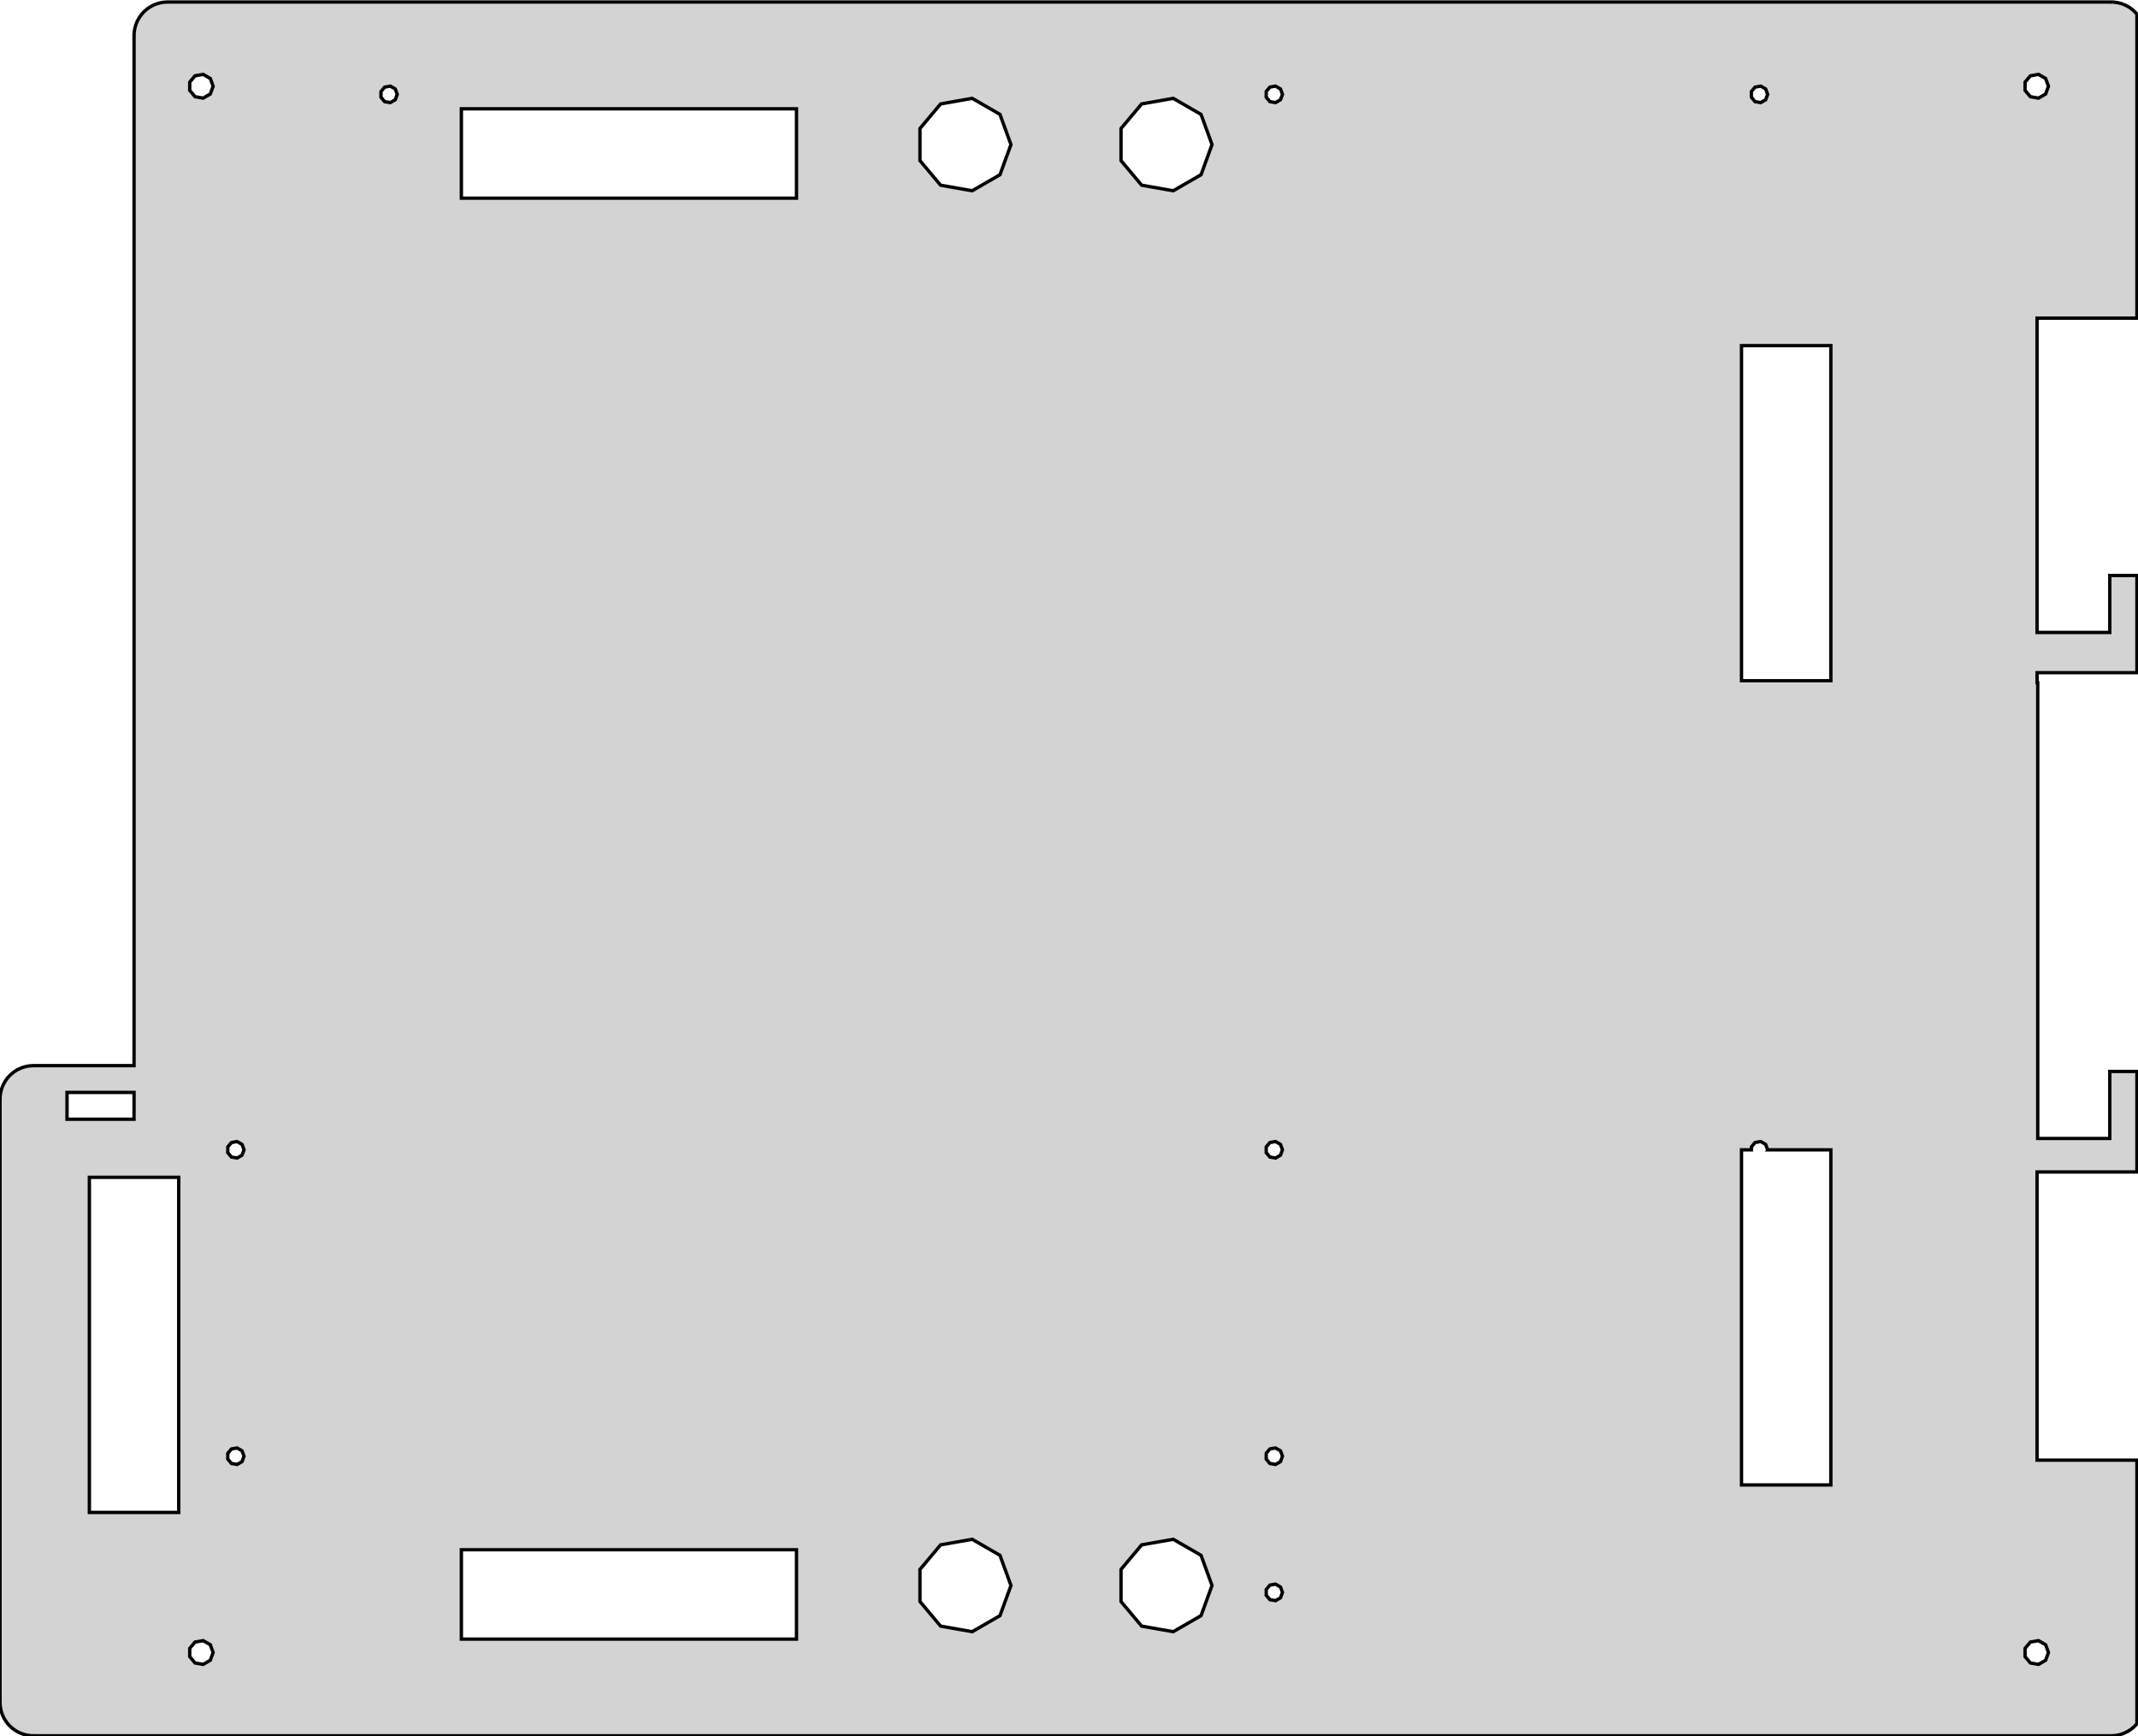
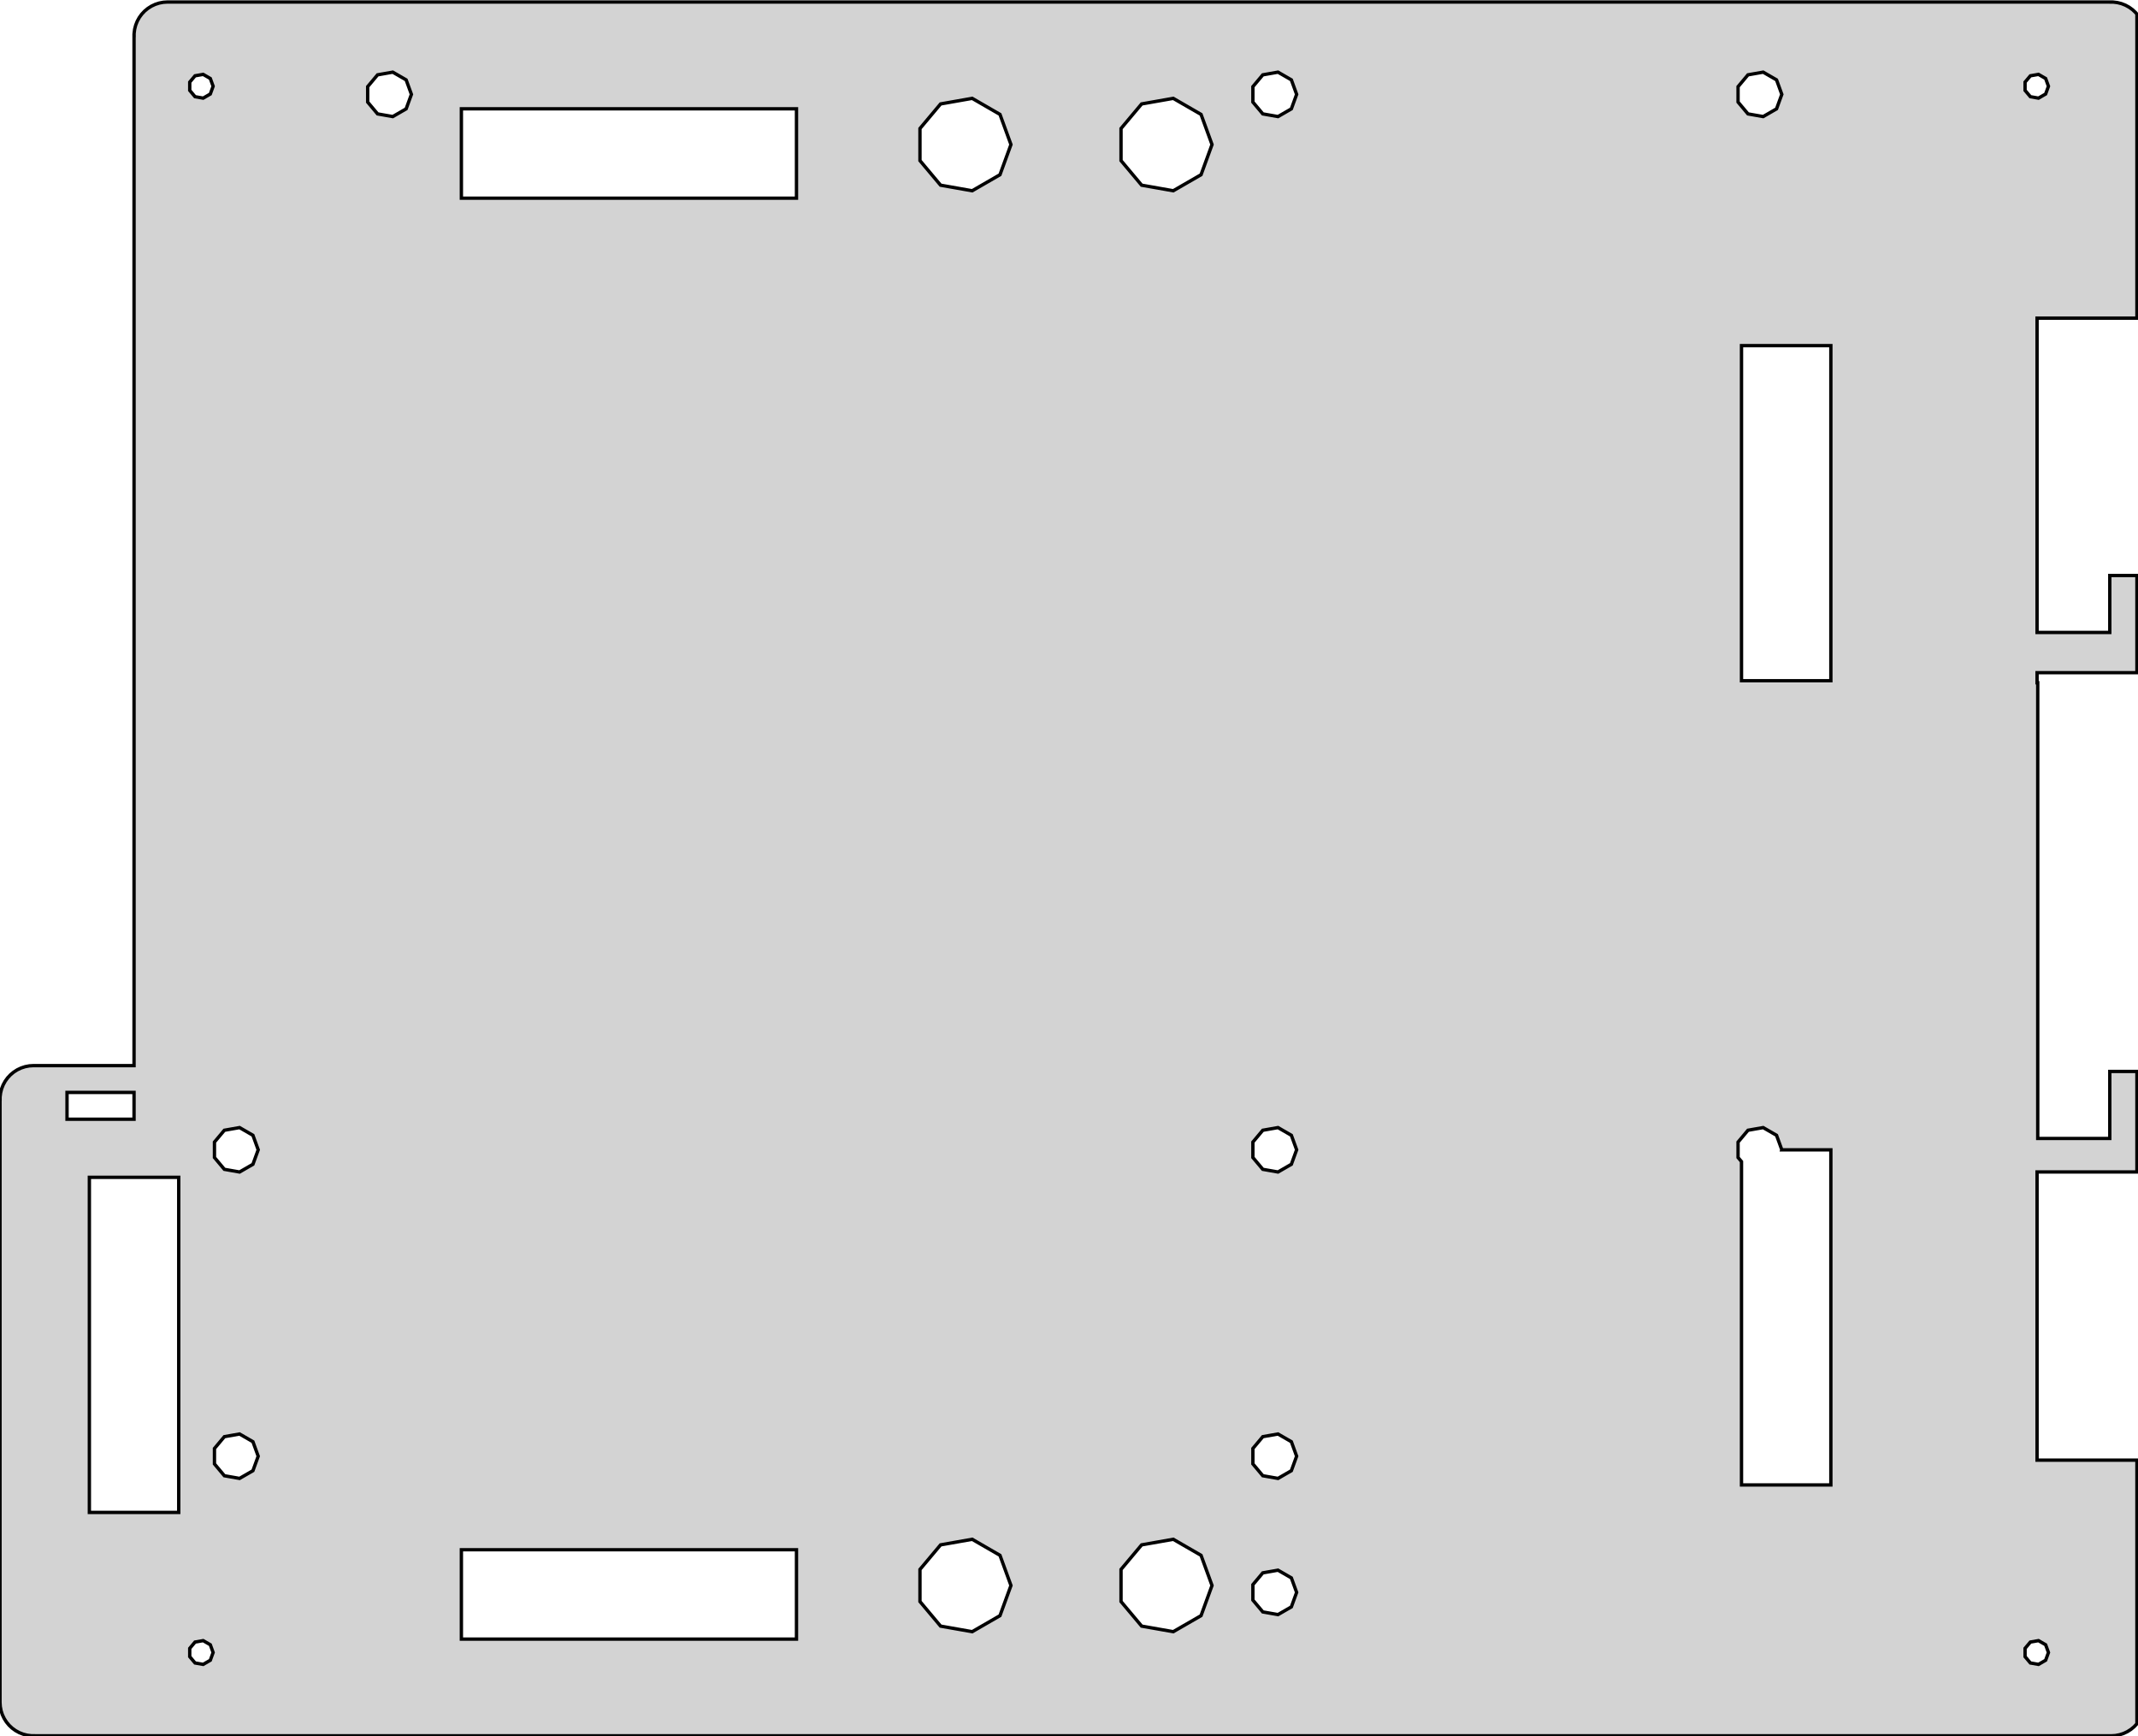
<svg xmlns="http://www.w3.org/2000/svg" width="319mm" height="259mm" viewBox="-20 -259 319 259" version="1.1">
-   <path d=" M 295.627,-0.039 L 296.243,-0.157 L 296.841,-0.351 L 297.409,-0.618 L 297.939,-0.955 L 298.423,-1.355  L 298.84,-1.8 L 298.84,-41.13 L 283.94,-41.13 L 283.94,-84.13 L 298.84,-84.13 L 298.84,-99.13  L 294.79,-99.13 L 294.79,-89.13 L 284.04,-89.13 L 284.04,-157.13 L 283.94,-157.13 L 283.94,-158.63  L 298.84,-158.63 L 298.84,-173.13 L 294.79,-173.13 L 294.79,-164.63 L 283.94,-164.63 L 283.94,-211.53  L 298.84,-211.53 L 298.84,-256.887 L 298.645,-257.123 L 298.187,-257.553 L 297.679,-257.922 L 297.129,-258.224  L 296.545,-258.455 L 295.937,-258.611 L 295.314,-258.69 L 295,-258.69 L 295,-258.7 L 5,-258.7  L 4.373,-258.661 L 3.757,-258.543 L 3.159,-258.349 L 2.591,-258.082 L 2.061,-257.745 L 1.577,-257.345  L 1.147,-256.887 L 0.778,-256.379 L 0.476,-255.829 L 0.245,-255.245 L 0.089,-254.637 L 0.01,-254.014  L 0.01,-253.7 L 0,-253.7 L 0,-100 L -15,-100 L -15.627,-99.961 L -16.244,-99.843  L -16.841,-99.649 L -17.409,-99.382 L -17.939,-99.045 L -18.423,-98.645 L -18.853,-98.187 L -19.222,-97.679  L -19.524,-97.129 L -19.755,-96.545 L -19.911,-95.937 L -19.99,-95.314 L -19.99,-95 L -20,-95  L -20,-5 L -19.961,-4.373 L -19.843,-3.757 L -19.649,-3.159 L -19.381,-2.591 L -19.045,-2.061  L -18.645,-1.577 L -18.187,-1.147 L -17.679,-0.778 L -17.129,-0.476 L -16.545,-0.245 L -15.937,-0.089  L -15.314,-0.01 L -15,-0.01 L -15,-0 L 295,-0 z M 9.1,-244.571 L 8.309,-245.514 L 8.309,-246.746 L 9.1,-247.689 L 10.313,-247.903 L 11.379,-247.287  L 11.8,-246.13 L 11.379,-244.973 L 10.313,-244.357 z M 282.94,-244.571 L 282.149,-245.514 L 282.149,-246.746 L 282.94,-247.689 L 284.153,-247.903 L 285.219,-247.287  L 285.64,-246.13 L 285.219,-244.973 L 284.153,-244.357 z M 169.475,-243.837 L 168.925,-244.492 L 168.925,-245.348 L 169.475,-246.003 L 170.317,-246.151 L 171.058,-245.723  L 171.35,-244.92 L 171.058,-244.117 L 170.317,-243.689 z M 241.865,-243.837 L 241.315,-244.492 L 241.315,-245.348 L 241.865,-246.003 L 242.707,-246.151 L 243.448,-245.723  L 243.74,-244.92 L 243.448,-244.117 L 242.707,-243.689 z M 37.395,-243.837 L 36.845,-244.492 L 36.845,-245.348 L 37.395,-246.003 L 38.237,-246.151 L 38.978,-245.723  L 39.27,-244.92 L 38.978,-244.117 L 38.237,-243.689 z M 120.34,-231.368 L 117.262,-235.036 L 117.262,-239.824 L 120.34,-243.492 L 125.056,-244.324 L 129.202,-241.93  L 130.84,-237.43 L 129.202,-232.93 L 125.056,-230.536 z M 150.34,-231.368 L 147.262,-235.036 L 147.262,-239.824 L 150.34,-243.492 L 155.056,-244.324 L 159.202,-241.93  L 160.84,-237.43 L 159.202,-232.93 L 155.056,-230.536 z M 48.84,-229.43 L 48.84,-242.763 L 98.84,-242.763 L 98.84,-229.43 z M 239.84,-157.43 L 239.84,-207.43 L 253.173,-207.43 L 253.173,-157.43 z M -10,-92 L -10,-96 L 0,-96 L 0,-92 z M 169.475,-86.358 L 168.925,-87.013 L 168.925,-87.868 L 169.475,-88.522 L 170.317,-88.671 L 171.058,-88.243  L 171.35,-87.44 L 171.058,-86.636 L 170.317,-86.209 z M 239.84,-37.43 L 239.84,-87.43 L 241.315,-87.43 L 241.315,-87.868 L 241.865,-88.522 L 242.707,-88.671  L 243.448,-88.243 L 243.74,-87.44 L 243.736,-87.43 L 253.173,-87.43 L 253.173,-37.43 z M 14.535,-86.358 L 13.985,-87.013 L 13.985,-87.868 L 14.535,-88.522 L 15.377,-88.671 L 16.118,-88.243  L 16.41,-87.44 L 16.118,-86.636 L 15.377,-86.209 z M -6.667,-33.333 L -6.667,-83.333 L 6.667,-83.333 L 6.667,-33.333 z M 14.535,-40.638 L 13.985,-41.292 L 13.985,-42.148 L 14.535,-42.803 L 15.377,-42.951 L 16.118,-42.523  L 16.41,-41.72 L 16.118,-40.916 L 15.377,-40.489 z M 169.475,-40.638 L 168.925,-41.292 L 168.925,-42.148 L 169.475,-42.803 L 170.317,-42.951 L 171.058,-42.523  L 171.35,-41.72 L 171.058,-40.916 L 170.317,-40.489 z M 150.34,-16.368 L 147.262,-20.036 L 147.262,-24.824 L 150.34,-28.492 L 155.056,-29.324 L 159.202,-26.93  L 160.84,-22.43 L 159.202,-17.93 L 155.056,-15.536 z M 120.34,-16.368 L 117.262,-20.036 L 117.262,-24.824 L 120.34,-28.492 L 125.056,-29.324 L 129.202,-26.93  L 130.84,-22.43 L 129.202,-17.93 L 125.056,-15.536 z M 48.84,-14.43 L 48.84,-27.763 L 98.84,-27.763 L 98.84,-14.43 z M 169.475,-20.317 L 168.925,-20.973 L 168.925,-21.828 L 169.475,-22.483 L 170.317,-22.631 L 171.058,-22.203  L 171.35,-21.4 L 171.058,-20.596 L 170.317,-20.169 z M 282.94,-10.871 L 282.149,-11.814 L 282.149,-13.046 L 282.94,-13.989 L 284.153,-14.203 L 285.219,-13.587  L 285.64,-12.43 L 285.219,-11.273 L 284.153,-10.657 z M 9.1,-10.871 L 8.309,-11.814 L 8.309,-13.046 L 9.1,-13.989 L 10.313,-14.203 L 11.379,-13.587  L 11.8,-12.43 L 11.379,-11.273 L 10.313,-10.657 z " stroke="black" fill="lightgray" stroke-width="0.5" />
+   <path d=" M 295.627,-0.039 L 296.243,-0.157 L 296.841,-0.351 L 297.409,-0.618 L 297.939,-0.955 L 298.423,-1.355  L 298.84,-1.8 L 298.84,-41.13 L 283.94,-41.13 L 283.94,-84.13 L 298.84,-84.13 L 298.84,-99.13  L 294.79,-99.13 L 294.79,-89.13 L 284.04,-89.13 L 284.04,-157.13 L 283.94,-157.13 L 283.94,-158.63  L 298.84,-158.63 L 298.84,-173.13 L 294.79,-173.13 L 294.79,-164.63 L 283.94,-164.63 L 283.94,-211.53  L 298.84,-211.53 L 298.84,-256.887 L 298.645,-257.123 L 298.187,-257.553 L 297.679,-257.922 L 297.129,-258.224  L 296.545,-258.455 L 295.937,-258.611 L 295.314,-258.69 L 295,-258.69 L 295,-258.7 L 5,-258.7  L 4.373,-258.661 L 3.757,-258.543 L 3.159,-258.349 L 2.591,-258.082 L 2.061,-257.745 L 1.577,-257.345  L 1.147,-256.887 L 0.778,-256.379 L 0.476,-255.829 L 0.245,-255.245 L 0.089,-254.637 L 0.01,-254.014  L 0.01,-253.7 L 0,-253.7 L 0,-100 L -15,-100 L -15.627,-99.961 L -16.244,-99.843  L -16.841,-99.649 L -17.409,-99.382 L -17.939,-99.045 L -18.423,-98.645 L -18.853,-98.187 L -19.222,-97.679  L -19.524,-97.129 L -19.755,-96.545 L -19.911,-95.937 L -19.99,-95.314 L -19.99,-95 L -20,-95  L -20,-5 L -19.961,-4.373 L -19.843,-3.757 L -19.649,-3.159 L -19.381,-2.591 L -19.045,-2.061  L -18.645,-1.577 L -18.187,-1.147 L -17.679,-0.778 L -17.129,-0.476 L -16.545,-0.245 L -15.937,-0.089  L -15.314,-0.01 L -15,-0.01 L -15,-0 L 295,-0 z M 36.337,-242.005 L 34.858,-243.769 L 34.858,-246.071 L 36.337,-247.835 L 38.604,-248.234 L 40.598,-247.083  L 41.386,-244.92 L 40.598,-242.757 L 38.604,-241.606 z M 168.417,-242.005 L 166.937,-243.769 L 166.937,-246.071 L 168.417,-247.835 L 170.684,-248.234 L 172.678,-247.083  L 173.465,-244.92 L 172.678,-242.757 L 170.684,-241.606 z M 240.807,-242.005 L 239.327,-243.769 L 239.327,-246.071 L 240.807,-247.835 L 243.074,-248.234 L 245.068,-247.083  L 245.855,-244.92 L 245.068,-242.757 L 243.074,-241.606 z M 9.1,-244.571 L 8.309,-245.514 L 8.309,-246.746 L 9.1,-247.689 L 10.313,-247.903 L 11.379,-247.287  L 11.8,-246.13 L 11.379,-244.973 L 10.313,-244.357 z M 282.94,-244.571 L 282.149,-245.514 L 282.149,-246.746 L 282.94,-247.689 L 284.153,-247.903 L 285.219,-247.287  L 285.64,-246.13 L 285.219,-244.973 L 284.153,-244.357 z M 120.34,-231.368 L 117.262,-235.036 L 117.262,-239.824 L 120.34,-243.492 L 125.056,-244.324 L 129.202,-241.93  L 130.84,-237.43 L 129.202,-232.93 L 125.056,-230.536 z M 150.34,-231.368 L 147.262,-235.036 L 147.262,-239.824 L 150.34,-243.492 L 155.056,-244.324 L 159.202,-241.93  L 160.84,-237.43 L 159.202,-232.93 L 155.056,-230.536 z M 48.84,-229.43 L 48.84,-242.763 L 98.84,-242.763 L 98.84,-229.43 z M 239.84,-157.43 L 239.84,-207.43 L 253.173,-207.43 L 253.173,-157.43 z M -10,-92 L -10,-96 L 0,-96 L 0,-92 z M 168.417,-84.525 L 166.937,-86.289 L 166.937,-88.591 L 168.417,-90.355 L 170.684,-90.754 L 172.678,-89.603  L 173.465,-87.44 L 172.678,-85.277 L 170.684,-84.126 z M 13.477,-84.525 L 11.998,-86.289 L 11.998,-88.591 L 13.477,-90.355 L 15.744,-90.754 L 17.738,-89.603  L 18.526,-87.44 L 17.738,-85.277 L 15.744,-84.126 z M 239.84,-37.43 L 239.84,-85.678 L 239.327,-86.289 L 239.327,-88.591 L 240.807,-90.355 L 243.074,-90.754  L 245.068,-89.603 L 245.855,-87.44 L 245.852,-87.43 L 253.173,-87.43 L 253.173,-37.43 z M -6.667,-33.333 L -6.667,-83.333 L 6.667,-83.333 L 6.667,-33.333 z M 13.477,-38.805 L 11.998,-40.569 L 11.998,-42.871 L 13.477,-44.635 L 15.744,-45.034 L 17.738,-43.883  L 18.526,-41.72 L 17.738,-39.557 L 15.744,-38.406 z M 168.417,-38.805 L 166.937,-40.569 L 166.937,-42.871 L 168.417,-44.635 L 170.684,-45.034 L 172.678,-43.883  L 173.465,-41.72 L 172.678,-39.557 L 170.684,-38.406 z M 150.34,-16.368 L 147.262,-20.036 L 147.262,-24.824 L 150.34,-28.492 L 155.056,-29.324 L 159.202,-26.93  L 160.84,-22.43 L 159.202,-17.93 L 155.056,-15.536 z M 120.34,-16.368 L 117.262,-20.036 L 117.262,-24.824 L 120.34,-28.492 L 125.056,-29.324 L 129.202,-26.93  L 130.84,-22.43 L 129.202,-17.93 L 125.056,-15.536 z M 48.84,-14.43 L 48.84,-27.763 L 98.84,-27.763 L 98.84,-14.43 z M 168.417,-18.485 L 166.937,-20.249 L 166.937,-22.551 L 168.417,-24.315 L 170.684,-24.714 L 172.678,-23.563  L 173.465,-21.4 L 172.678,-19.237 L 170.684,-18.086 z M 282.94,-10.871 L 282.149,-11.814 L 282.149,-13.046 L 282.94,-13.989 L 284.153,-14.203 L 285.219,-13.587  L 285.64,-12.43 L 285.219,-11.273 L 284.153,-10.657 z M 9.1,-10.871 L 8.309,-11.814 L 8.309,-13.046 L 9.1,-13.989 L 10.313,-14.203 L 11.379,-13.587  L 11.8,-12.43 L 11.379,-11.273 L 10.313,-10.657 z " stroke="black" fill="lightgray" stroke-width="0.5" />
</svg>
